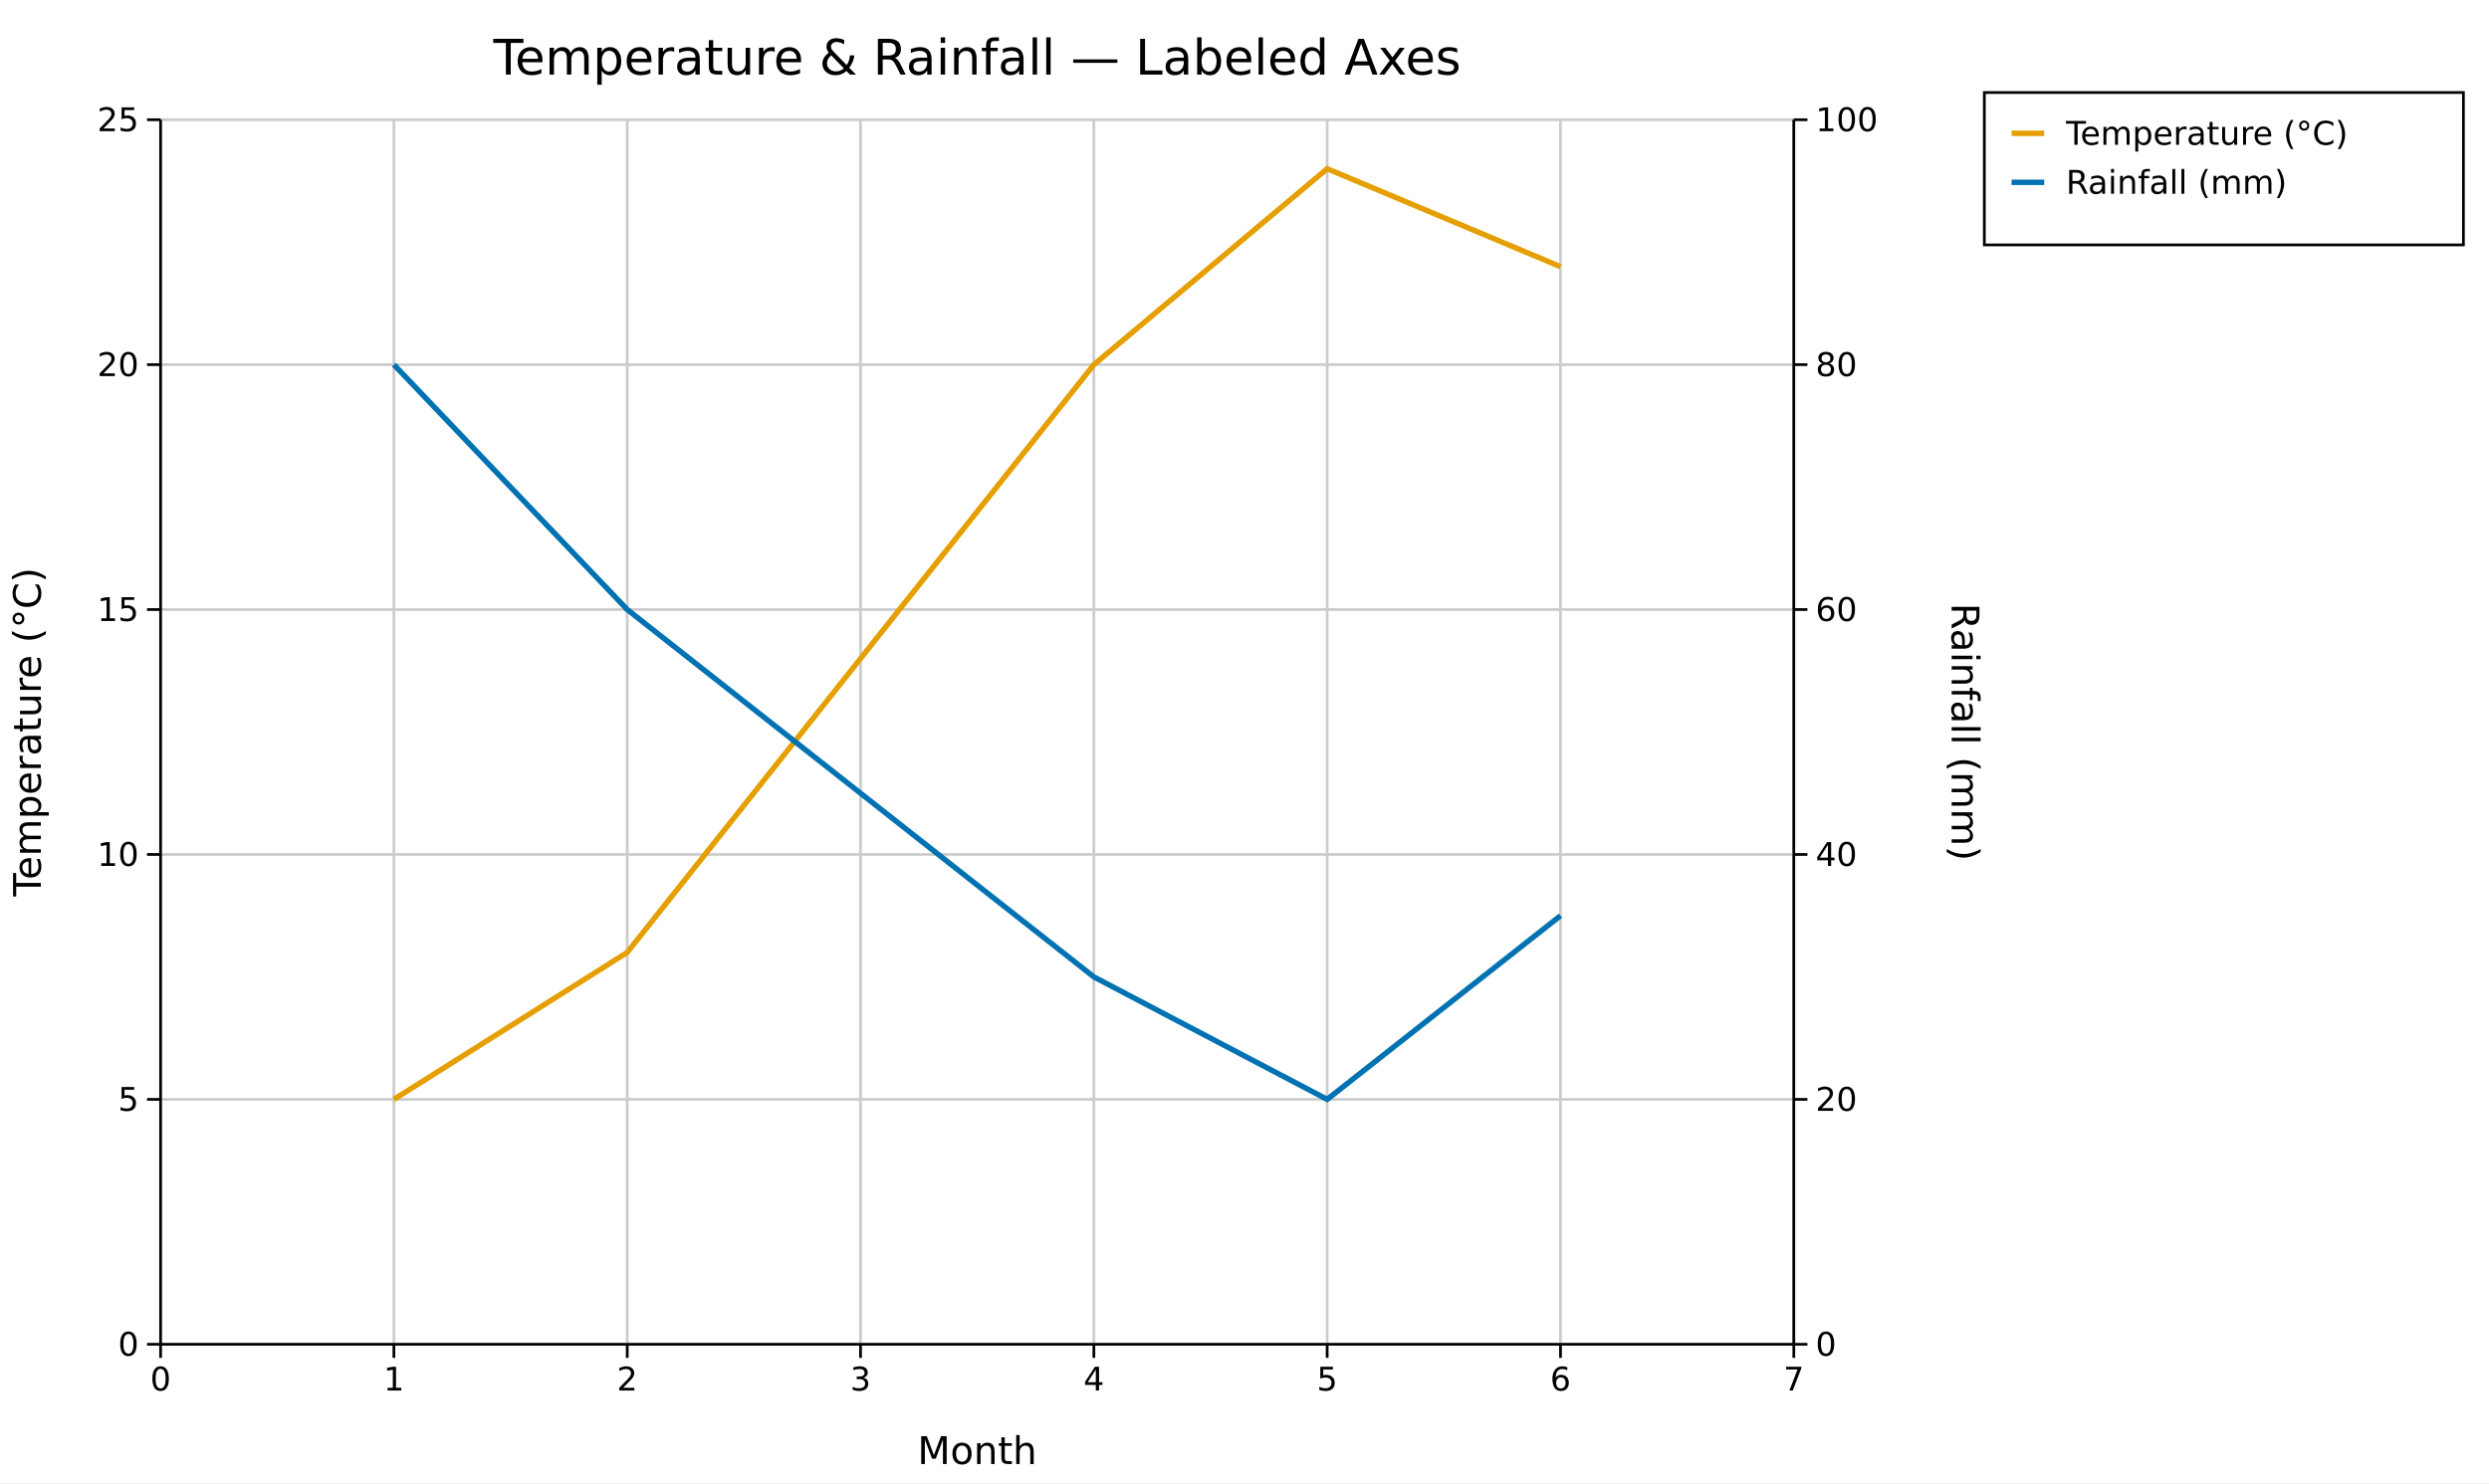
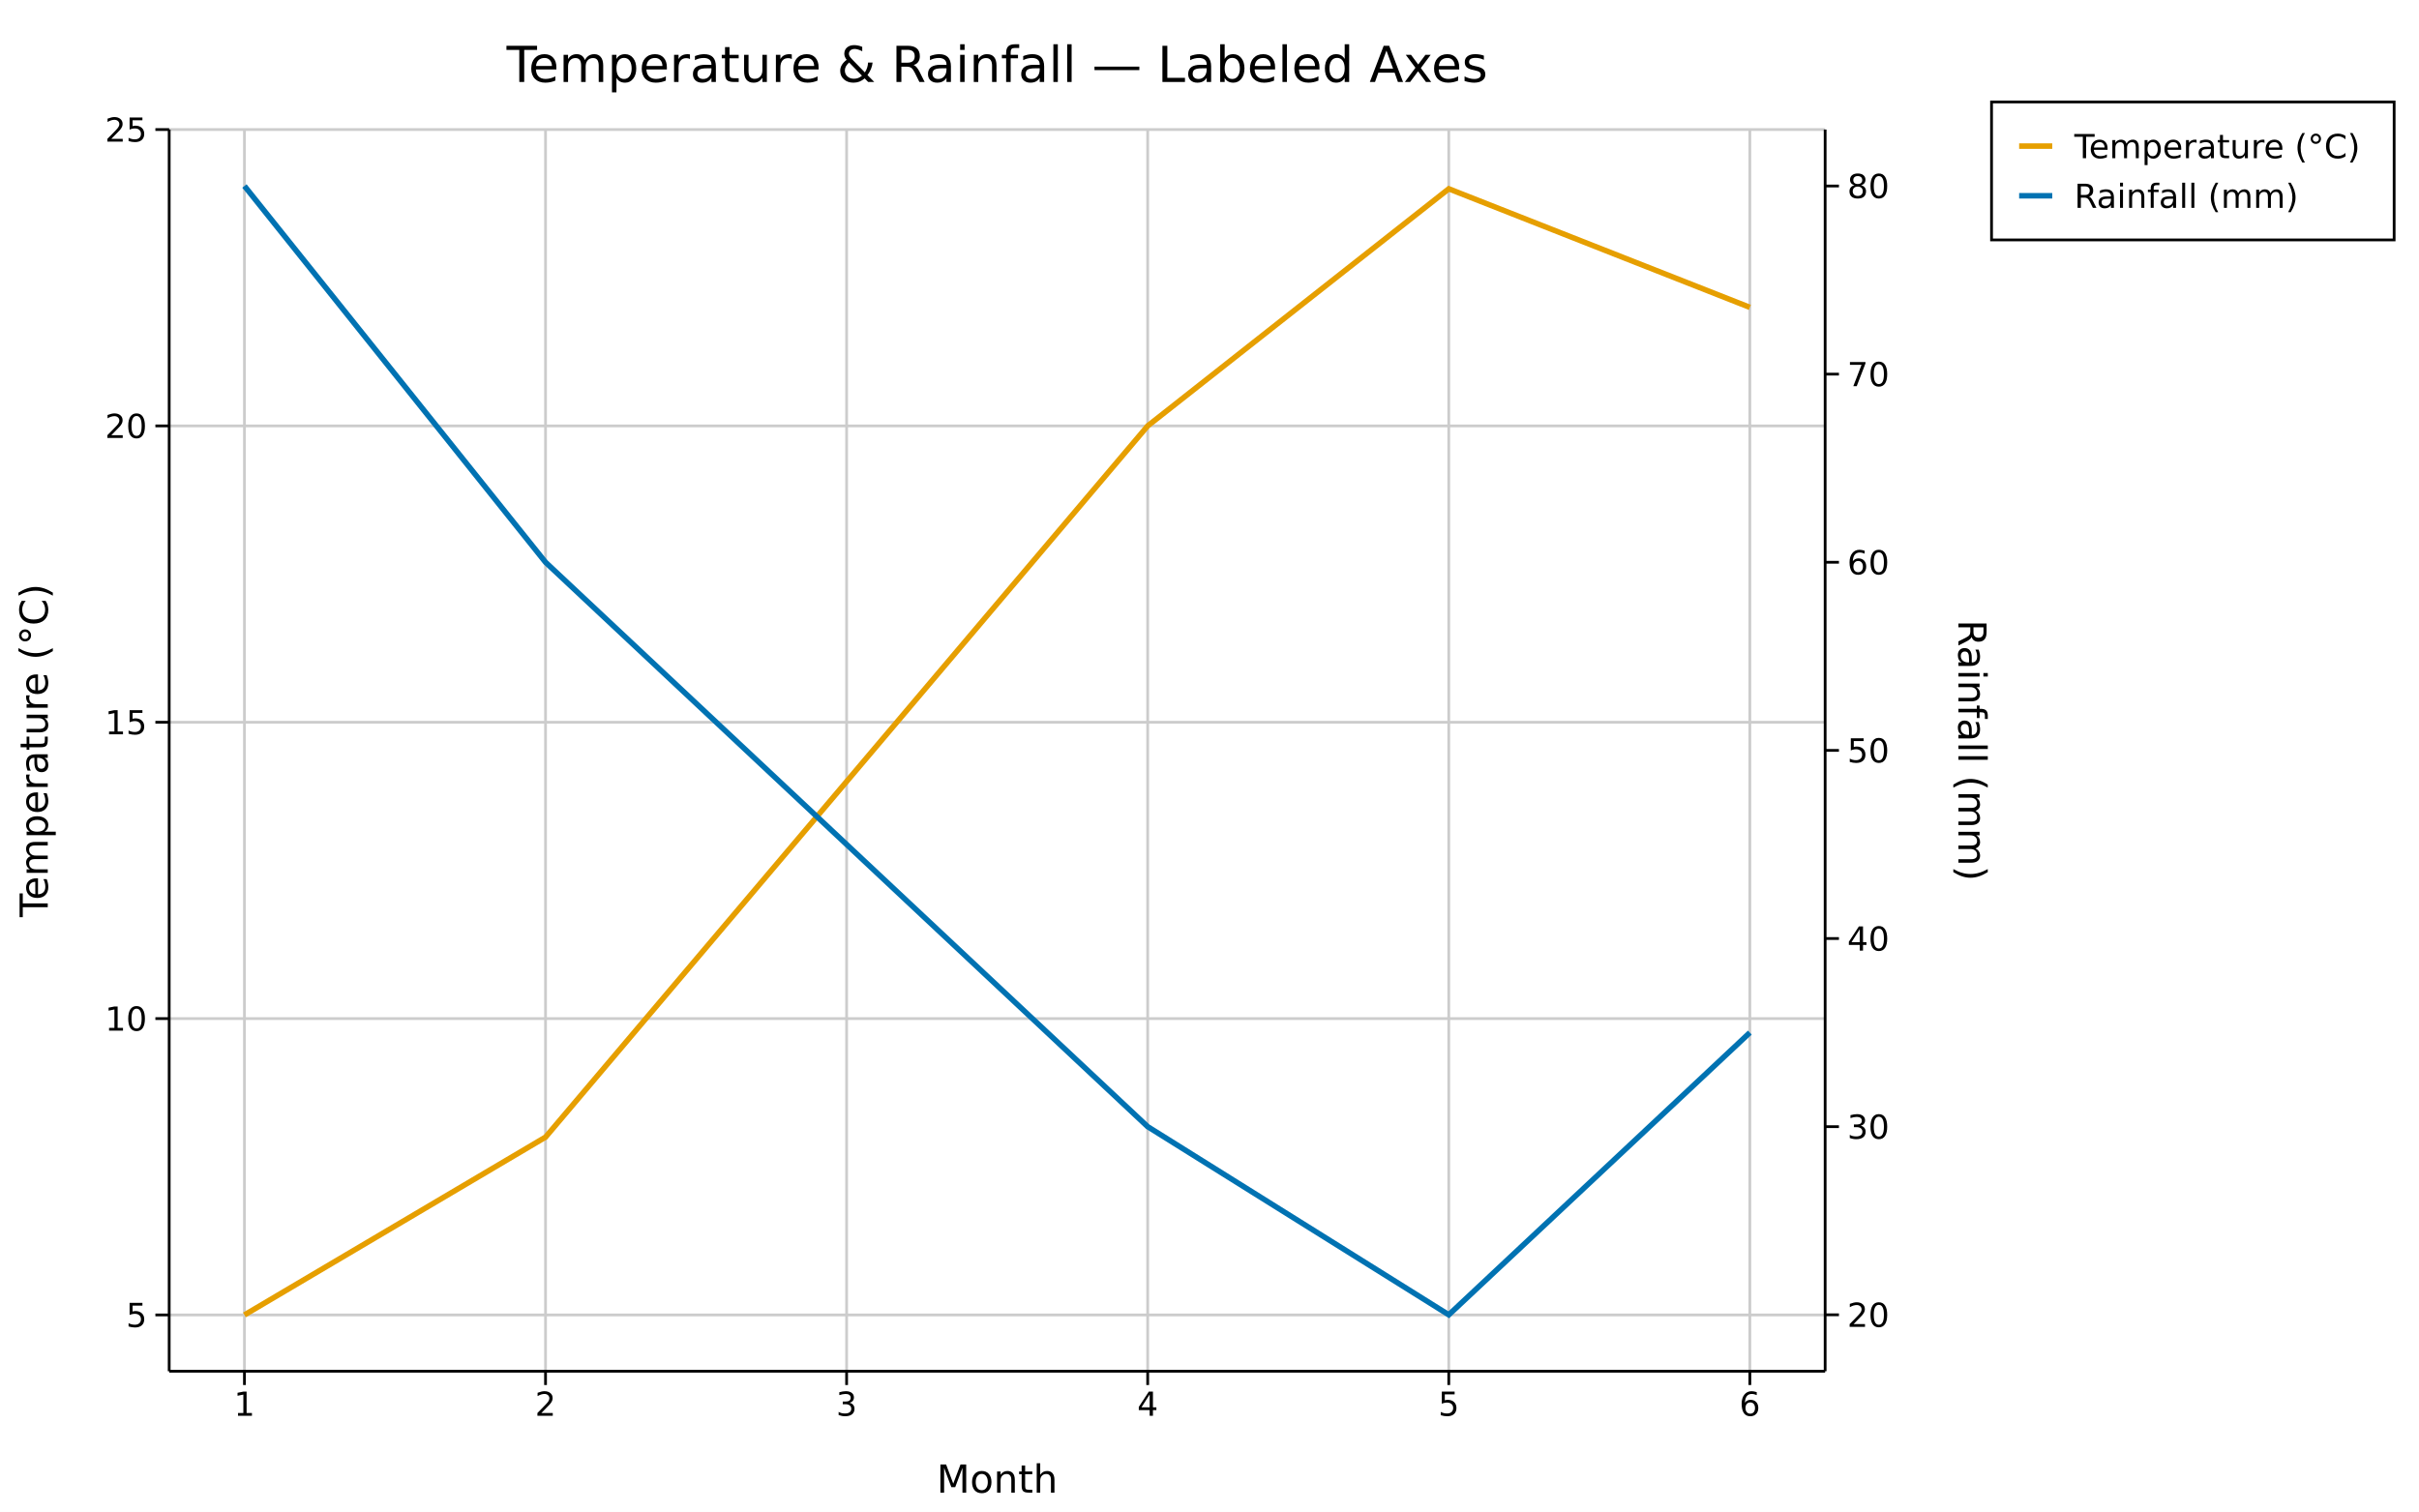
- <svg xmlns="http://www.w3.org/2000/svg" width="914.4" height="545" font-family="DejaVu Sans, Liberation Sans, Arial, sans-serif" fill="black">
+ <svg xmlns="http://www.w3.org/2000/svg" width="876.47" height="547.95" font-family="DejaVu Sans, Verdana, Liberation Sans, Arial, sans-serif" fill="black">
  <rect width="100%" height="100%" fill="white" />
  <defs>
    <clipPath id="kuva-clip-1">
-       <rect x="59" y="44" width="600" height="450" />
+       <rect x="61.3" y="46.95" width="600" height="450" />
    </clipPath>
  </defs>
-   <line x1="144.71" y1="44" x2="144.71" y2="494" stroke="#cccccc" stroke-width="1" />
-   <line x1="230.43" y1="44" x2="230.43" y2="494" stroke="#cccccc" stroke-width="1" />
-   <line x1="316.14" y1="44" x2="316.14" y2="494" stroke="#cccccc" stroke-width="1" />
-   <line x1="401.86" y1="44" x2="401.86" y2="494" stroke="#cccccc" stroke-width="1" />
-   <line x1="487.57" y1="44" x2="487.57" y2="494" stroke="#cccccc" stroke-width="1" />
-   <line x1="573.29" y1="44" x2="573.29" y2="494" stroke="#cccccc" stroke-width="1" />
-   <line x1="659" y1="44" x2="659" y2="494" stroke="#cccccc" stroke-width="1" />
-   <line x1="59" y1="404" x2="659" y2="404" stroke="#cccccc" stroke-width="1" />
-   <line x1="59" y1="314" x2="659" y2="314" stroke="#cccccc" stroke-width="1" />
-   <line x1="59" y1="224" x2="659" y2="224" stroke="#cccccc" stroke-width="1" />
-   <line x1="59" y1="134" x2="659" y2="134" stroke="#cccccc" stroke-width="1" />
-   <line x1="59" y1="44" x2="659" y2="44" stroke="#cccccc" stroke-width="1" />
-   <line x1="59" y1="494" x2="659" y2="494" stroke="#000000" stroke-width="1" />
-   <line x1="59" y1="44" x2="59" y2="494" stroke="#000000" stroke-width="1" />
-   <line x1="59" y1="494" x2="59" y2="499" stroke="#000000" stroke-width="1" />
-   <text x="59" y="511" font-size="12" text-anchor="middle">0</text>
-   <line x1="144.71" y1="494" x2="144.71" y2="499" stroke="#000000" stroke-width="1" />
-   <text x="144.71" y="511" font-size="12" text-anchor="middle">1</text>
-   <line x1="230.43" y1="494" x2="230.43" y2="499" stroke="#000000" stroke-width="1" />
-   <text x="230.43" y="511" font-size="12" text-anchor="middle">2</text>
-   <line x1="316.14" y1="494" x2="316.14" y2="499" stroke="#000000" stroke-width="1" />
-   <text x="316.14" y="511" font-size="12" text-anchor="middle">3</text>
-   <line x1="401.86" y1="494" x2="401.86" y2="499" stroke="#000000" stroke-width="1" />
-   <text x="401.86" y="511" font-size="12" text-anchor="middle">4</text>
-   <line x1="487.57" y1="494" x2="487.57" y2="499" stroke="#000000" stroke-width="1" />
-   <text x="487.57" y="511" font-size="12" text-anchor="middle">5</text>
-   <line x1="573.29" y1="494" x2="573.29" y2="499" stroke="#000000" stroke-width="1" />
-   <text x="573.29" y="511" font-size="12" text-anchor="middle">6</text>
-   <line x1="659" y1="494" x2="659" y2="499" stroke="#000000" stroke-width="1" />
-   <text x="659" y="511" font-size="12" text-anchor="middle">7</text>
-   <line x1="54" y1="494" x2="59" y2="494" stroke="#000000" stroke-width="1" />
-   <text x="51" y="498.2" font-size="12" text-anchor="end">0</text>
-   <line x1="54" y1="404" x2="59" y2="404" stroke="#000000" stroke-width="1" />
-   <text x="51" y="408.2" font-size="12" text-anchor="end">5</text>
-   <line x1="54" y1="314" x2="59" y2="314" stroke="#000000" stroke-width="1" />
-   <text x="51" y="318.2" font-size="12" text-anchor="end">10</text>
-   <line x1="54" y1="224" x2="59" y2="224" stroke="#000000" stroke-width="1" />
-   <text x="51" y="228.2" font-size="12" text-anchor="end">15</text>
-   <line x1="54" y1="134" x2="59" y2="134" stroke="#000000" stroke-width="1" />
-   <text x="51" y="138.2" font-size="12" text-anchor="end">20</text>
-   <line x1="54" y1="44" x2="59" y2="44" stroke="#000000" stroke-width="1" />
-   <text x="51" y="48.2" font-size="12" text-anchor="end">25</text>
-   <line x1="659" y1="44" x2="659" y2="494" stroke="#000000" stroke-width="1" />
-   <line x1="659" y1="494" x2="664" y2="494" stroke="#000000" stroke-width="1" />
-   <text x="667" y="498.2" font-size="12" text-anchor="start">0</text>
-   <line x1="659" y1="404" x2="664" y2="404" stroke="#000000" stroke-width="1" />
-   <text x="667" y="408.2" font-size="12" text-anchor="start">20</text>
-   <line x1="659" y1="314" x2="664" y2="314" stroke="#000000" stroke-width="1" />
-   <text x="667" y="318.2" font-size="12" text-anchor="start">40</text>
-   <line x1="659" y1="224" x2="664" y2="224" stroke="#000000" stroke-width="1" />
-   <text x="667" y="228.2" font-size="12" text-anchor="start">60</text>
-   <line x1="659" y1="134" x2="664" y2="134" stroke="#000000" stroke-width="1" />
-   <text x="667" y="138.2" font-size="12" text-anchor="start">80</text>
-   <line x1="659" y1="44" x2="664" y2="44" stroke="#000000" stroke-width="1" />
-   <text x="667" y="48.2" font-size="12" text-anchor="start">100</text>
-   <text x="717" y="269" font-size="14" text-anchor="middle" transform="rotate(90,717,269)">Rainfall (mm)</text>
-   <text x="359" y="538" font-size="14" text-anchor="middle">Month</text>
-   <text x="15" y="269" font-size="14" text-anchor="middle" transform="rotate(-90,15,269)">Temperature (°C)</text>
-   <text x="359" y="27.4" font-size="18" text-anchor="middle">Temperature &amp; Rainfall — Labeled Axes</text>
+   <line x1="88.57" y1="46.95" x2="88.57" y2="496.95" stroke="#cccccc" stroke-width="1" />
+   <line x1="197.66" y1="46.95" x2="197.66" y2="496.95" stroke="#cccccc" stroke-width="1" />
+   <line x1="306.75" y1="46.95" x2="306.75" y2="496.95" stroke="#cccccc" stroke-width="1" />
+   <line x1="415.84" y1="46.95" x2="415.84" y2="496.95" stroke="#cccccc" stroke-width="1" />
+   <line x1="524.93" y1="46.95" x2="524.93" y2="496.95" stroke="#cccccc" stroke-width="1" />
+   <line x1="634.02" y1="46.95" x2="634.02" y2="496.95" stroke="#cccccc" stroke-width="1" />
+   <line x1="61.3" y1="476.55" x2="661.3" y2="476.55" stroke="#cccccc" stroke-width="1" />
+   <line x1="61.3" y1="369.15" x2="661.3" y2="369.15" stroke="#cccccc" stroke-width="1" />
+   <line x1="61.3" y1="261.75" x2="661.3" y2="261.75" stroke="#cccccc" stroke-width="1" />
+   <line x1="61.3" y1="154.35" x2="661.3" y2="154.35" stroke="#cccccc" stroke-width="1" />
+   <line x1="61.3" y1="46.95" x2="661.3" y2="46.95" stroke="#cccccc" stroke-width="1" />
+   <line x1="61.3" y1="496.95" x2="661.3" y2="496.95" stroke="#000000" stroke-width="1" />
+   <line x1="61.3" y1="46.95" x2="61.3" y2="496.95" stroke="#000000" stroke-width="1" />
+   <line x1="88.57" y1="496.95" x2="88.57" y2="501.95" stroke="#000000" stroke-width="1" />
+   <text x="88.57" y="513.09" font-size="12" text-anchor="middle">1</text>
+   <line x1="197.66" y1="496.95" x2="197.66" y2="501.95" stroke="#000000" stroke-width="1" />
+   <text x="197.66" y="513.09" font-size="12" text-anchor="middle">2</text>
+   <line x1="306.75" y1="496.95" x2="306.75" y2="501.95" stroke="#000000" stroke-width="1" />
+   <text x="306.75" y="513.09" font-size="12" text-anchor="middle">3</text>
+   <line x1="415.84" y1="496.95" x2="415.84" y2="501.95" stroke="#000000" stroke-width="1" />
+   <text x="415.84" y="513.09" font-size="12" text-anchor="middle">4</text>
+   <line x1="524.93" y1="496.95" x2="524.93" y2="501.95" stroke="#000000" stroke-width="1" />
+   <text x="524.93" y="513.09" font-size="12" text-anchor="middle">5</text>
+   <line x1="634.02" y1="496.95" x2="634.02" y2="501.95" stroke="#000000" stroke-width="1" />
+   <text x="634.02" y="513.09" font-size="12" text-anchor="middle">6</text>
+   <line x1="56.3" y1="476.55" x2="61.3" y2="476.55" stroke="#000000" stroke-width="1" />
+   <text x="53.3" y="480.92" font-size="12" text-anchor="end">5</text>
+   <line x1="56.3" y1="369.15" x2="61.3" y2="369.15" stroke="#000000" stroke-width="1" />
+   <text x="53.3" y="373.52" font-size="12" text-anchor="end">10</text>
+   <line x1="56.3" y1="261.75" x2="61.3" y2="261.75" stroke="#000000" stroke-width="1" />
+   <text x="53.3" y="266.12" font-size="12" text-anchor="end">15</text>
+   <line x1="56.3" y1="154.35" x2="61.3" y2="154.35" stroke="#000000" stroke-width="1" />
+   <text x="53.3" y="158.73" font-size="12" text-anchor="end">20</text>
+   <line x1="56.3" y1="46.95" x2="61.3" y2="46.95" stroke="#000000" stroke-width="1" />
+   <text x="53.3" y="51.33" font-size="12" text-anchor="end">25</text>
+   <line x1="661.3" y1="46.95" x2="661.3" y2="496.95" stroke="#000000" stroke-width="1" />
+   <line x1="661.3" y1="476.5" x2="666.3" y2="476.5" stroke="#000000" stroke-width="1" />
+   <text x="669.3" y="480.87" font-size="12" text-anchor="start">20</text>
+   <line x1="661.3" y1="408.32" x2="666.3" y2="408.32" stroke="#000000" stroke-width="1" />
+   <text x="669.3" y="412.69" font-size="12" text-anchor="start">30</text>
+   <line x1="661.3" y1="340.13" x2="666.3" y2="340.13" stroke="#000000" stroke-width="1" />
+   <text x="669.3" y="344.51" font-size="12" text-anchor="start">40</text>
+   <line x1="661.3" y1="271.95" x2="666.3" y2="271.95" stroke="#000000" stroke-width="1" />
+   <text x="669.3" y="276.33" font-size="12" text-anchor="start">50</text>
+   <line x1="661.3" y1="203.77" x2="666.3" y2="203.77" stroke="#000000" stroke-width="1" />
+   <text x="669.3" y="208.15" font-size="12" text-anchor="start">60</text>
+   <line x1="661.3" y1="135.59" x2="666.3" y2="135.59" stroke="#000000" stroke-width="1" />
+   <text x="669.3" y="139.96" font-size="12" text-anchor="start">70</text>
+   <line x1="661.3" y1="67.41" x2="666.3" y2="67.41" stroke="#000000" stroke-width="1" />
+   <text x="669.3" y="71.78" font-size="12" text-anchor="start">80</text>
+   <text x="709.59" y="271.95" font-size="14" text-anchor="middle" transform="rotate(90,709.59,271.95)">Rainfall (mm)</text>
+   <text x="361.3" y="540.95" font-size="14" text-anchor="middle">Month</text>
+   <text x="17.3" y="271.95" font-size="14" text-anchor="middle" transform="rotate(-90,17.3,271.95)">Temperature (°C)</text>
+   <text x="361.3" y="29.71" font-size="18" text-anchor="middle">Temperature &amp; Rainfall — Labeled Axes</text>
  <g clip-path="url(#kuva-clip-1)">
-     <path d="M 144.71 404 L 230.43 350 L 316.14 242 L 401.86 134 L 487.57 62 L 573.29 98 " stroke="#e69f00" stroke-width="2" fill="none" />
-     <path d="M 144.71 134 L 230.43 224 L 316.14 291.5 L 401.86 359 L 487.57 404 L 573.29 336.5 " stroke="#0072b2" stroke-width="2" fill="none" />
+     <path d="M 88.57 476.55 L 197.66 412.11 L 306.75 283.23 L 415.84 154.35 L 524.93 68.43 L 634.02 111.39 " stroke="#e69f00" stroke-width="2" fill="none" />
+     <path d="M 88.57 67.41 L 197.66 203.77 L 306.75 306.04 L 415.84 408.32 L 524.93 476.5 L 634.02 374.23 " stroke="#0072b2" stroke-width="2" fill="none" />
  </g>
-   <rect x="729" y="34" width="176" height="56" fill="#ffffff" />
-   <rect x="729" y="34" width="176" height="56" fill="none" stroke="#000000" stroke-width="1" />
-   <text x="759" y="53.2" font-size="12" text-anchor="start">Temperature (°C)</text>
-   <line x1="739" y1="49" x2="751" y2="49" stroke="#e69f00" stroke-width="2" />
-   <text x="759" y="71.2" font-size="12" text-anchor="start">Rainfall (mm)</text>
-   <line x1="739" y1="67" x2="751" y2="67" stroke="#0072b2" stroke-width="2" />
+   <rect x="721.59" y="36.95" width="145.87" height="50" fill="#ffffff" />
+   <rect x="721.59" y="36.95" width="145.87" height="50" fill="none" stroke="#000000" stroke-width="1" />
+   <text x="751.59" y="57.33" font-size="12" text-anchor="start">Temperature (°C)</text>
+   <line x1="731.59" y1="52.95" x2="743.59" y2="52.95" stroke="#e69f00" stroke-width="2" />
+   <text x="751.59" y="75.33" font-size="12" text-anchor="start">Rainfall (mm)</text>
+   <line x1="731.59" y1="70.95" x2="743.59" y2="70.95" stroke="#0072b2" stroke-width="2" />
</svg>
